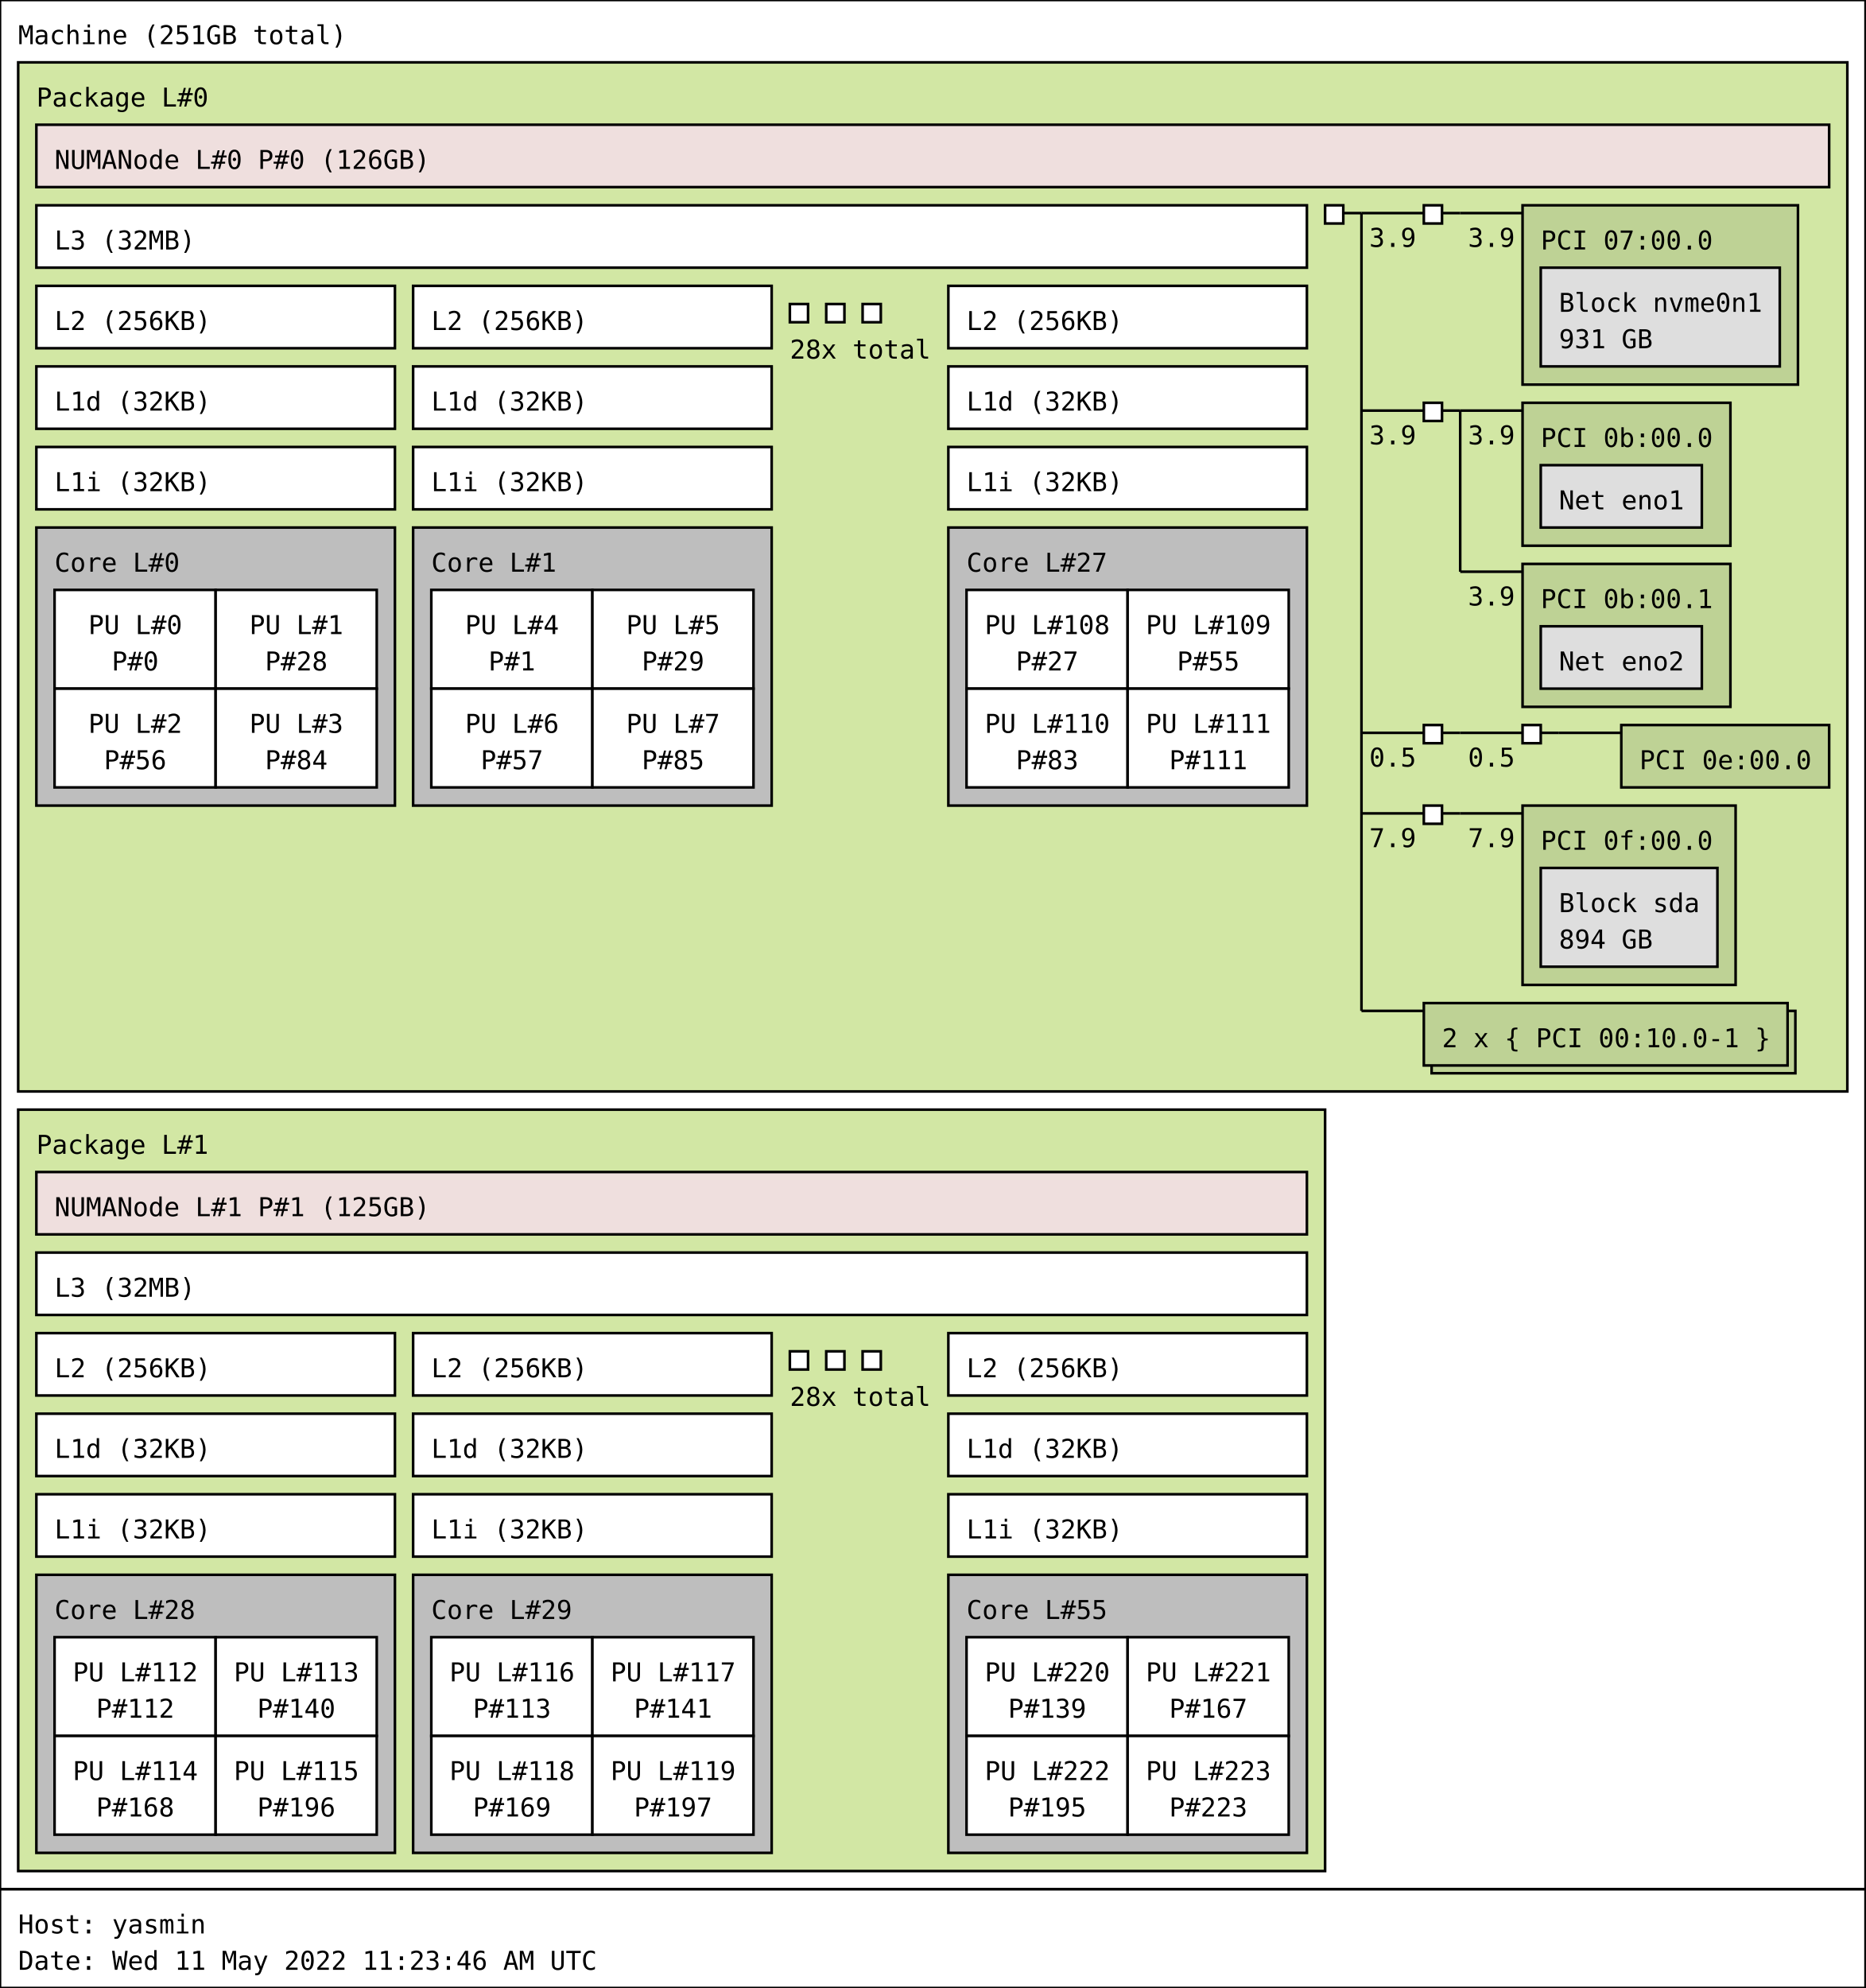
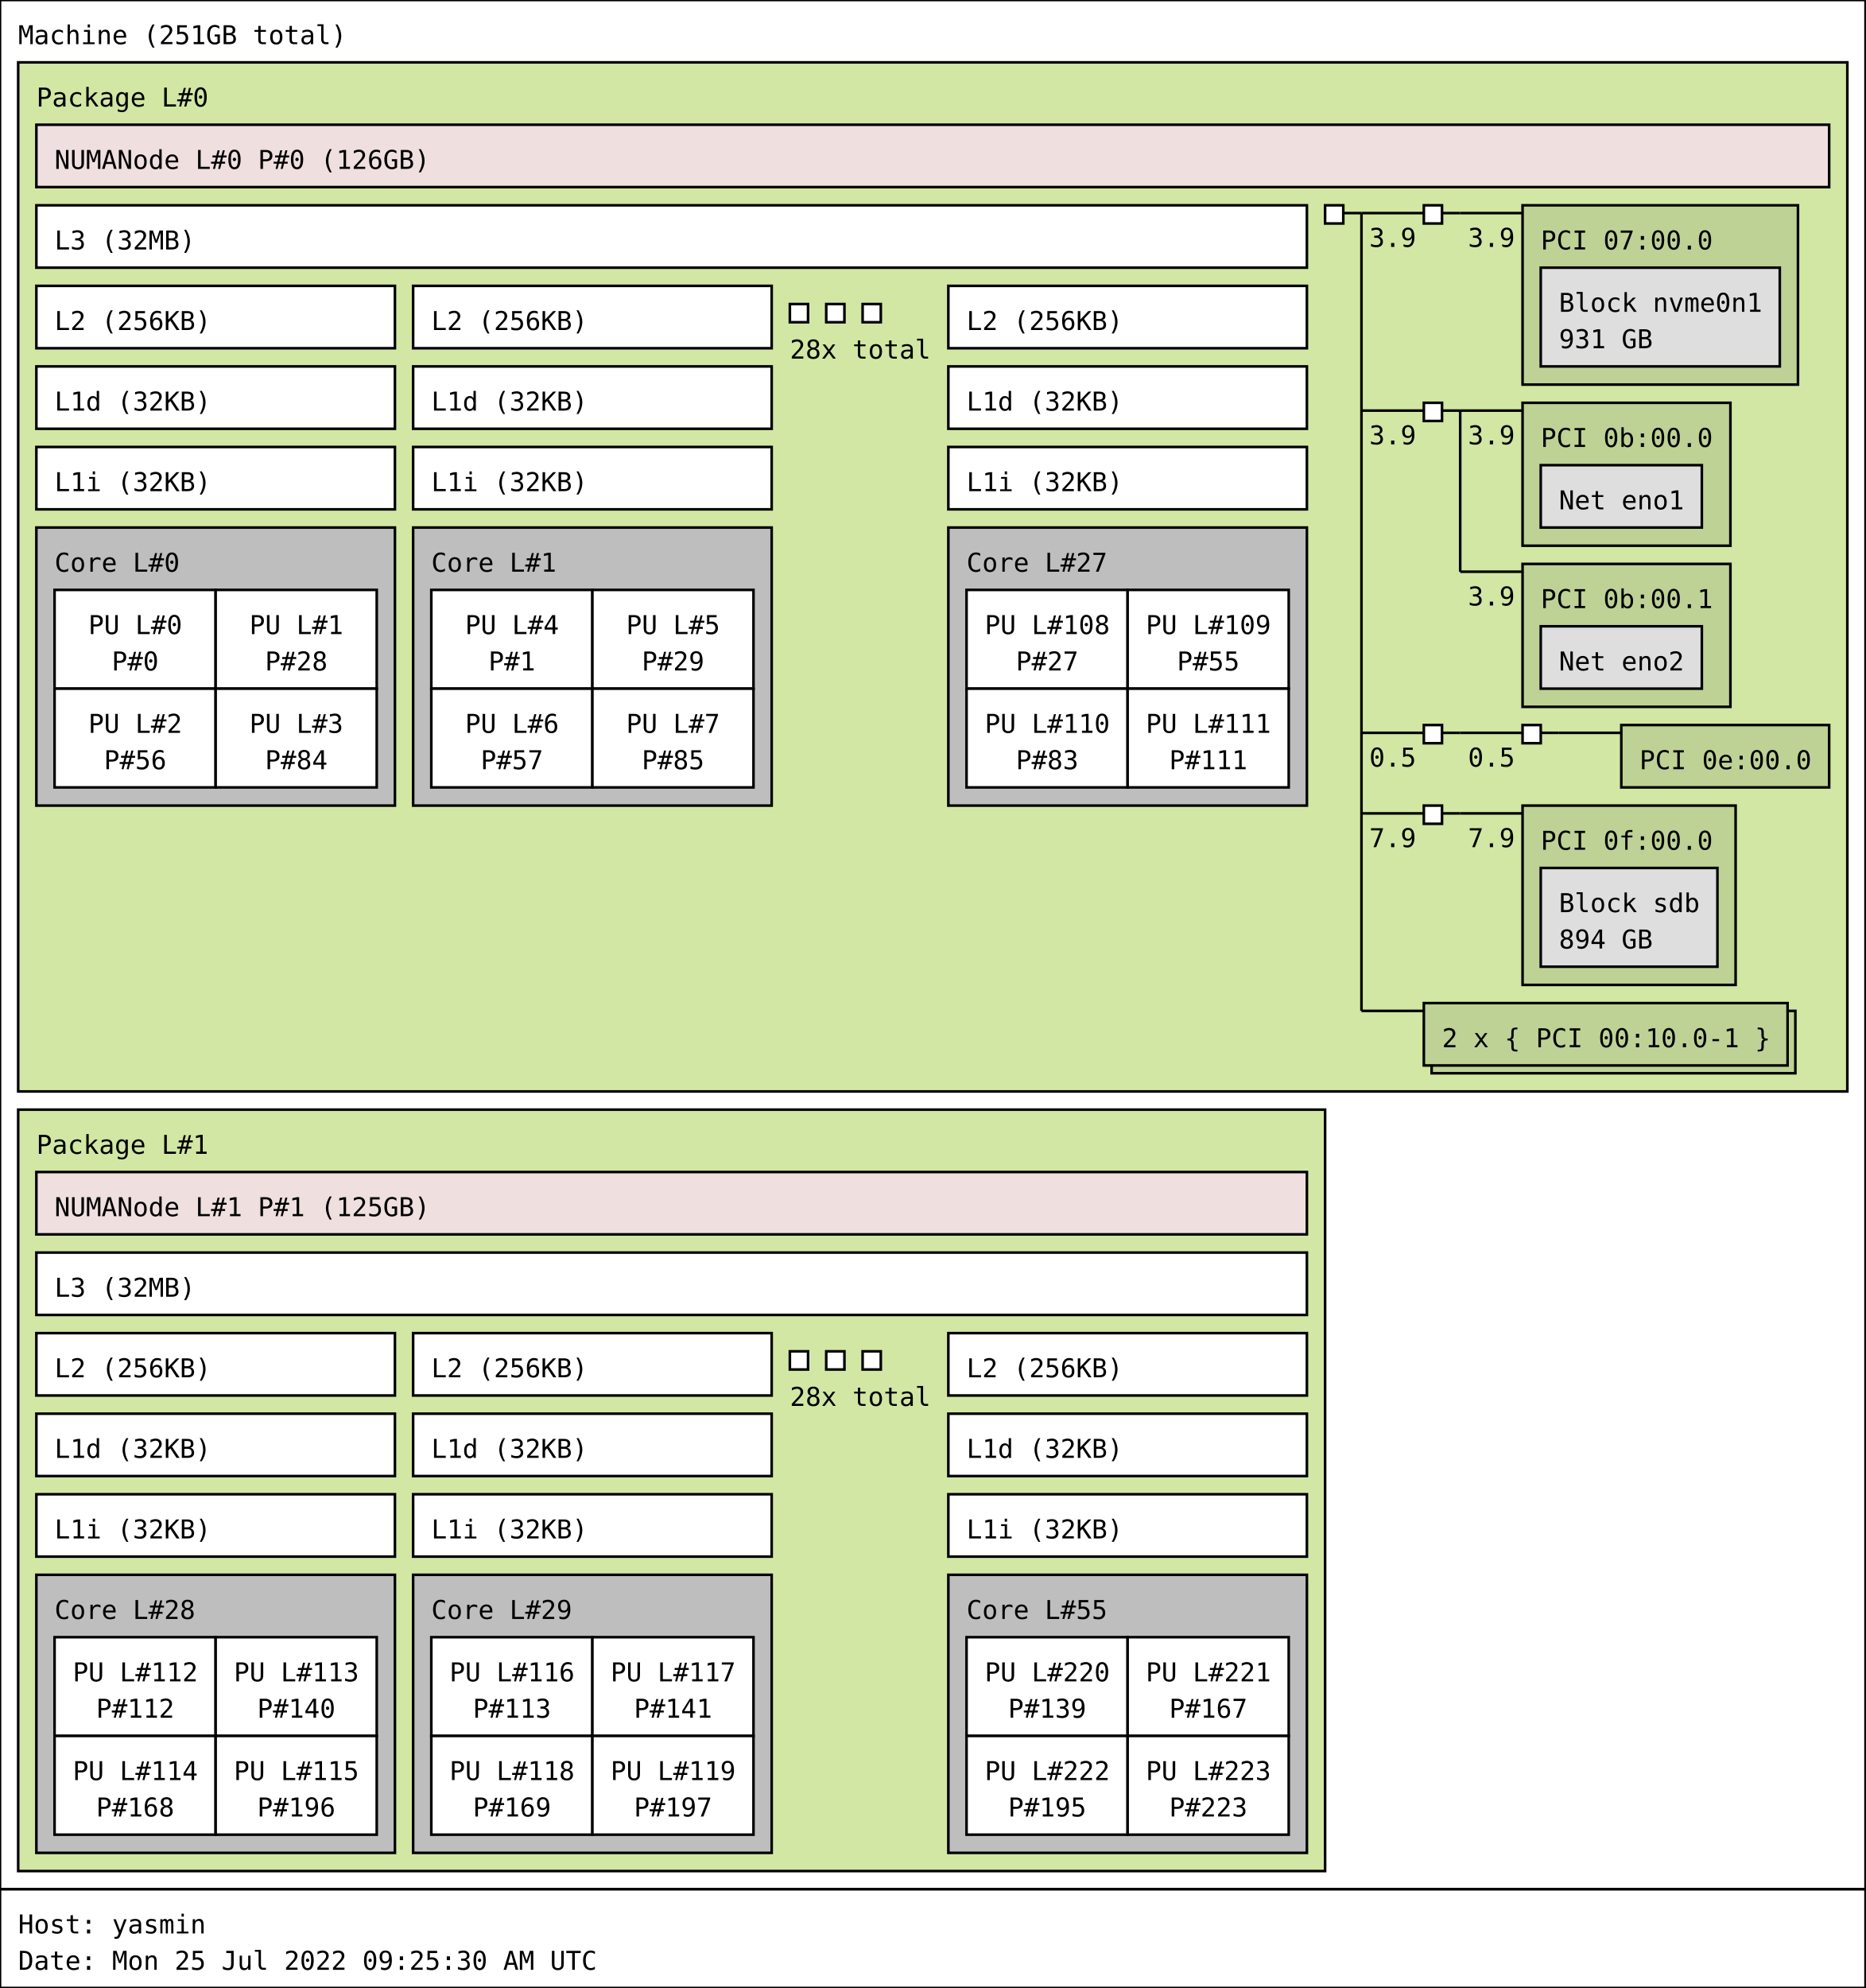
<svg xmlns="http://www.w3.org/2000/svg" width="718px" height="765px" viewBox="0 0 718px 765px" version="1.1">
  <rect id="Machine_0_rect" class="Machine" x="0" y="0" width="718" height="727" fill="rgb(255,255,255)" stroke="rgb(0,0,0)" stroke-width="1" />
  <text id="Machine_0_text" class="Machine" font-family="Monospace" x="7" y="17" fill="rgb(0,0,0)" font-size="10px">Machine (251GB total)</text>
  <rect id="Package_0_rect" class="Package" x="7" y="24" width="704" height="396" fill="rgb(210,231,164)" stroke="rgb(0,0,0)" stroke-width="1" />
  <text id="Package_0_text" class="Package" font-family="Monospace" x="14" y="41" fill="rgb(0,0,0)" font-size="10px">Package L#0</text>
  <rect id="L3_0_rect" class="L3" x="14" y="79" width="489" height="24" fill="rgb(255,255,255)" stroke="rgb(0,0,0)" stroke-width="1" />
  <text id="L3_0_text" class="L3" font-family="Monospace" x="21" y="96" fill="rgb(0,0,0)" font-size="10px">L3 (32MB)</text>
  <rect id="L2_0_rect" class="L2" x="14" y="110" width="138" height="24" fill="rgb(255,255,255)" stroke="rgb(0,0,0)" stroke-width="1" />
  <text id="L2_0_text" class="L2" font-family="Monospace" x="21" y="127" fill="rgb(0,0,0)" font-size="10px">L2 (256KB)</text>
  <rect id="L1d_0_rect" class="L1d" x="14" y="141" width="138" height="24" fill="rgb(255,255,255)" stroke="rgb(0,0,0)" stroke-width="1" />
  <text id="L1d_0_text" class="L1d" font-family="Monospace" x="21" y="158" fill="rgb(0,0,0)" font-size="10px">L1d (32KB)</text>
  <rect id="L1i_0_rect" class="L1i" x="14" y="172" width="138" height="24" fill="rgb(255,255,255)" stroke="rgb(0,0,0)" stroke-width="1" />
  <text id="L1i_0_text" class="L1i" font-family="Monospace" x="21" y="189" fill="rgb(0,0,0)" font-size="10px">L1i (32KB)</text>
  <rect id="Core_0_rect" class="Core" x="14" y="203" width="138" height="107" fill="rgb(190,190,190)" stroke="rgb(0,0,0)" stroke-width="1" />
  <text id="Core_0_text" class="Core" font-family="Monospace" x="21" y="220" fill="rgb(0,0,0)" font-size="10px">Core L#0</text>
  <rect id="PU_0_rect" class="PU" x="21" y="227" width="62" height="38" fill="rgb(255,255,255)" stroke="rgb(0,0,0)" stroke-width="1" />
  <text id="PU_0_text" class="PU" font-family="Monospace" x="34" y="244" fill="rgb(0,0,0)" font-size="10px">PU L#0</text>
  <text id="PU_0_text_1" class="PU" font-family="Monospace" x="43" y="258" fill="rgb(0,0,0)" font-size="10px">P#0</text>
  <rect id="PU_1_rect" class="PU" x="83" y="227" width="62" height="38" fill="rgb(255,255,255)" stroke="rgb(0,0,0)" stroke-width="1" />
  <text id="PU_1_text" class="PU" font-family="Monospace" x="96" y="244" fill="rgb(0,0,0)" font-size="10px">PU L#1</text>
  <text id="PU_1_text_1" class="PU" font-family="Monospace" x="102" y="258" fill="rgb(0,0,0)" font-size="10px">P#28</text>
  <rect id="PU_2_rect" class="PU" x="21" y="265" width="62" height="38" fill="rgb(255,255,255)" stroke="rgb(0,0,0)" stroke-width="1" />
  <text id="PU_2_text" class="PU" font-family="Monospace" x="34" y="282" fill="rgb(0,0,0)" font-size="10px">PU L#2</text>
  <text id="PU_2_text_1" class="PU" font-family="Monospace" x="40" y="296" fill="rgb(0,0,0)" font-size="10px">P#56</text>
  <rect id="PU_3_rect" class="PU" x="83" y="265" width="62" height="38" fill="rgb(255,255,255)" stroke="rgb(0,0,0)" stroke-width="1" />
  <text id="PU_3_text" class="PU" font-family="Monospace" x="96" y="282" fill="rgb(0,0,0)" font-size="10px">PU L#3</text>
  <text id="PU_3_text_1" class="PU" font-family="Monospace" x="102" y="296" fill="rgb(0,0,0)" font-size="10px">P#84</text>
  <rect id="L2_1_rect" class="L2" x="159" y="110" width="138" height="24" fill="rgb(255,255,255)" stroke="rgb(0,0,0)" stroke-width="1" />
  <text id="L2_1_text" class="L2" font-family="Monospace" x="166" y="127" fill="rgb(0,0,0)" font-size="10px">L2 (256KB)</text>
  <rect id="L1d_1_rect" class="L1d" x="159" y="141" width="138" height="24" fill="rgb(255,255,255)" stroke="rgb(0,0,0)" stroke-width="1" />
  <text id="L1d_1_text" class="L1d" font-family="Monospace" x="166" y="158" fill="rgb(0,0,0)" font-size="10px">L1d (32KB)</text>
  <rect id="L1i_1_rect" class="L1i" x="159" y="172" width="138" height="24" fill="rgb(255,255,255)" stroke="rgb(0,0,0)" stroke-width="1" />
  <text id="L1i_1_text" class="L1i" font-family="Monospace" x="166" y="189" fill="rgb(0,0,0)" font-size="10px">L1i (32KB)</text>
  <rect id="Core_1_rect" class="Core" x="159" y="203" width="138" height="107" fill="rgb(190,190,190)" stroke="rgb(0,0,0)" stroke-width="1" />
  <text id="Core_1_text" class="Core" font-family="Monospace" x="166" y="220" fill="rgb(0,0,0)" font-size="10px">Core L#1</text>
  <rect id="PU_4_rect" class="PU" x="166" y="227" width="62" height="38" fill="rgb(255,255,255)" stroke="rgb(0,0,0)" stroke-width="1" />
  <text id="PU_4_text" class="PU" font-family="Monospace" x="179" y="244" fill="rgb(0,0,0)" font-size="10px">PU L#4</text>
  <text id="PU_4_text_1" class="PU" font-family="Monospace" x="188" y="258" fill="rgb(0,0,0)" font-size="10px">P#1</text>
  <rect id="PU_5_rect" class="PU" x="228" y="227" width="62" height="38" fill="rgb(255,255,255)" stroke="rgb(0,0,0)" stroke-width="1" />
  <text id="PU_5_text" class="PU" font-family="Monospace" x="241" y="244" fill="rgb(0,0,0)" font-size="10px">PU L#5</text>
  <text id="PU_5_text_1" class="PU" font-family="Monospace" x="247" y="258" fill="rgb(0,0,0)" font-size="10px">P#29</text>
  <rect id="PU_6_rect" class="PU" x="166" y="265" width="62" height="38" fill="rgb(255,255,255)" stroke="rgb(0,0,0)" stroke-width="1" />
  <text id="PU_6_text" class="PU" font-family="Monospace" x="179" y="282" fill="rgb(0,0,0)" font-size="10px">PU L#6</text>
  <text id="PU_6_text_1" class="PU" font-family="Monospace" x="185" y="296" fill="rgb(0,0,0)" font-size="10px">P#57</text>
  <rect id="PU_7_rect" class="PU" x="228" y="265" width="62" height="38" fill="rgb(255,255,255)" stroke="rgb(0,0,0)" stroke-width="1" />
  <text id="PU_7_text" class="PU" font-family="Monospace" x="241" y="282" fill="rgb(0,0,0)" font-size="10px">PU L#7</text>
  <text id="PU_7_text_1" class="PU" font-family="Monospace" x="247" y="296" fill="rgb(0,0,0)" font-size="10px">P#85</text>
  <rect id="L2_2_rect" class="L2" x="304" y="117" width="7" height="7" fill="rgb(255,255,255)" stroke="rgb(0,0,0)" stroke-width="1" />
  <rect id="L2_2_rect" class="L2" x="318" y="117" width="7" height="7" fill="rgb(255,255,255)" stroke="rgb(0,0,0)" stroke-width="1" />
  <rect id="L2_2_rect" class="L2" x="332" y="117" width="7" height="7" fill="rgb(255,255,255)" stroke="rgb(0,0,0)" stroke-width="1" />
  <text id="L2_2_text" class="L2" font-family="Monospace" x="304" y="138" fill="rgb(0,0,0)" font-size="10px">28x total</text>
  <rect id="L2_27_rect" class="L2" x="365" y="110" width="138" height="24" fill="rgb(255,255,255)" stroke="rgb(0,0,0)" stroke-width="1" />
  <text id="L2_27_text" class="L2" font-family="Monospace" x="372" y="127" fill="rgb(0,0,0)" font-size="10px">L2 (256KB)</text>
  <rect id="L1d_27_rect" class="L1d" x="365" y="141" width="138" height="24" fill="rgb(255,255,255)" stroke="rgb(0,0,0)" stroke-width="1" />
  <text id="L1d_27_text" class="L1d" font-family="Monospace" x="372" y="158" fill="rgb(0,0,0)" font-size="10px">L1d (32KB)</text>
  <rect id="L1i_27_rect" class="L1i" x="365" y="172" width="138" height="24" fill="rgb(255,255,255)" stroke="rgb(0,0,0)" stroke-width="1" />
  <text id="L1i_27_text" class="L1i" font-family="Monospace" x="372" y="189" fill="rgb(0,0,0)" font-size="10px">L1i (32KB)</text>
  <rect id="Core_27_rect" class="Core" x="365" y="203" width="138" height="107" fill="rgb(190,190,190)" stroke="rgb(0,0,0)" stroke-width="1" />
  <text id="Core_27_text" class="Core" font-family="Monospace" x="372" y="220" fill="rgb(0,0,0)" font-size="10px">Core L#27</text>
  <rect id="PU_108_rect" class="PU" x="372" y="227" width="62" height="38" fill="rgb(255,255,255)" stroke="rgb(0,0,0)" stroke-width="1" />
  <text id="PU_108_text" class="PU" font-family="Monospace" x="379" y="244" fill="rgb(0,0,0)" font-size="10px">PU L#108</text>
  <text id="PU_108_text_1" class="PU" font-family="Monospace" x="391" y="258" fill="rgb(0,0,0)" font-size="10px">P#27</text>
  <rect id="PU_109_rect" class="PU" x="434" y="227" width="62" height="38" fill="rgb(255,255,255)" stroke="rgb(0,0,0)" stroke-width="1" />
  <text id="PU_109_text" class="PU" font-family="Monospace" x="441" y="244" fill="rgb(0,0,0)" font-size="10px">PU L#109</text>
  <text id="PU_109_text_1" class="PU" font-family="Monospace" x="453" y="258" fill="rgb(0,0,0)" font-size="10px">P#55</text>
  <rect id="PU_110_rect" class="PU" x="372" y="265" width="62" height="38" fill="rgb(255,255,255)" stroke="rgb(0,0,0)" stroke-width="1" />
  <text id="PU_110_text" class="PU" font-family="Monospace" x="379" y="282" fill="rgb(0,0,0)" font-size="10px">PU L#110</text>
  <text id="PU_110_text_1" class="PU" font-family="Monospace" x="391" y="296" fill="rgb(0,0,0)" font-size="10px">P#83</text>
  <rect id="PU_111_rect" class="PU" x="434" y="265" width="62" height="38" fill="rgb(255,255,255)" stroke="rgb(0,0,0)" stroke-width="1" />
  <text id="PU_111_text" class="PU" font-family="Monospace" x="441" y="282" fill="rgb(0,0,0)" font-size="10px">PU L#111</text>
  <text id="PU_111_text_1" class="PU" font-family="Monospace" x="450" y="296" fill="rgb(0,0,0)" font-size="10px">P#111</text>
  <rect id="NUMANode_0_rect" class="NUMANode" x="14" y="48" width="690" height="24" fill="rgb(239,223,222)" stroke="rgb(0,0,0)" stroke-width="1" />
  <text id="NUMANode_0_text" class="NUMANode" font-family="Monospace" x="21" y="65" fill="rgb(0,0,0)" font-size="10px">NUMANode L#0 P#0 (126GB)</text>
  <rect id="HostBridge_0_rect" class="HostBridge" x="510" y="79" width="7" height="7" fill="rgb(255,255,255)" stroke="rgb(0,0,0)" stroke-width="1" />
  <line id="HostBridge_0_line" class="HostBridge" x1="517" y1="82" x2="524" y2="82" stroke="rgb(0,0,0)" stroke-width="1" />
  <line id="HostBridge_0_line_2" class="HostBridge" x1="524" y1="82" x2="548" y2="82" stroke="rgb(0,0,0)" stroke-width="1" />
  <text id="HostBridge_0_text_2" class="HostBridge" font-family="Monospace" x="527" y="95" fill="rgb(0,0,0)" font-size="10px">3.9</text>
  <line id="HostBridge_0_line_3" class="HostBridge" x1="524" y1="158" x2="548" y2="158" stroke="rgb(0,0,0)" stroke-width="1" />
  <text id="HostBridge_0_text_3" class="HostBridge" font-family="Monospace" x="527" y="171" fill="rgb(0,0,0)" font-size="10px">3.9</text>
  <line id="HostBridge_0_line_4" class="HostBridge" x1="524" y1="282" x2="548" y2="282" stroke="rgb(0,0,0)" stroke-width="1" />
  <text id="HostBridge_0_text_4" class="HostBridge" font-family="Monospace" x="527" y="295" fill="rgb(0,0,0)" font-size="10px">0.5</text>
  <line id="HostBridge_0_line_5" class="HostBridge" x1="524" y1="313" x2="548" y2="313" stroke="rgb(0,0,0)" stroke-width="1" />
  <text id="HostBridge_0_text_5" class="HostBridge" font-family="Monospace" x="527" y="326" fill="rgb(0,0,0)" font-size="10px">7.9</text>
  <line id="HostBridge_0_line_6" class="HostBridge" x1="524" y1="389" x2="548" y2="389" stroke="rgb(0,0,0)" stroke-width="1" />
  <line id="HostBridge_0_line_1" class="HostBridge" x1="524" y1="82" x2="524" y2="389" stroke="rgb(0,0,0)" stroke-width="1" />
  <rect id="PCIBridge_1_rect" class="PCIBridge" x="548" y="79" width="7" height="7" fill="rgb(255,255,255)" stroke="rgb(0,0,0)" stroke-width="1" />
  <line id="PCIBridge_1_line" class="PCIBridge" x1="555" y1="82" x2="562" y2="82" stroke="rgb(0,0,0)" stroke-width="1" />
  <line id="PCIBridge_1_line_2" class="PCIBridge" x1="562" y1="82" x2="586" y2="82" stroke="rgb(0,0,0)" stroke-width="1" />
  <text id="PCIBridge_1_text_2" class="PCIBridge" font-family="Monospace" x="565" y="95" fill="rgb(0,0,0)" font-size="10px">3.9</text>
  <line id="PCIBridge_1_line_1" class="PCIBridge" x1="562" y1="82" x2="562" y2="82" stroke="rgb(0,0,0)" stroke-width="1" />
  <rect id="PCI_0_rect" class="PCI" x="586" y="79" width="106" height="69" fill="rgb(190,210,149)" stroke="rgb(0,0,0)" stroke-width="1" />
  <text id="PCI_0_text" class="PCI" font-family="Monospace" x="593" y="96" fill="rgb(0,0,0)" font-size="10px">PCI 07:00.0</text>
  <rect id="Block_0_rect" class="Block" x="593" y="103" width="92" height="38" fill="rgb(222,222,222)" stroke="rgb(0,0,0)" stroke-width="1" />
  <text id="Block_0_text" class="Block" font-family="Monospace" x="600" y="120" fill="rgb(0,0,0)" font-size="10px">Block nvme0n1</text>
  <text id="Block_0_text_1" class="Block" font-family="Monospace" x="600" y="134" fill="rgb(0,0,0)" font-size="10px">931 GB</text>
  <rect id="PCIBridge_2_rect" class="PCIBridge" x="548" y="155" width="7" height="7" fill="rgb(255,255,255)" stroke="rgb(0,0,0)" stroke-width="1" />
  <line id="PCIBridge_2_line" class="PCIBridge" x1="555" y1="158" x2="562" y2="158" stroke="rgb(0,0,0)" stroke-width="1" />
  <line id="PCIBridge_2_line_2" class="PCIBridge" x1="562" y1="158" x2="586" y2="158" stroke="rgb(0,0,0)" stroke-width="1" />
  <text id="PCIBridge_2_text_2" class="PCIBridge" font-family="Monospace" x="565" y="171" fill="rgb(0,0,0)" font-size="10px">3.9</text>
  <line id="PCIBridge_2_line_3" class="PCIBridge" x1="562" y1="220" x2="586" y2="220" stroke="rgb(0,0,0)" stroke-width="1" />
  <text id="PCIBridge_2_text_3" class="PCIBridge" font-family="Monospace" x="565" y="233" fill="rgb(0,0,0)" font-size="10px">3.9</text>
  <line id="PCIBridge_2_line_1" class="PCIBridge" x1="562" y1="158" x2="562" y2="220" stroke="rgb(0,0,0)" stroke-width="1" />
  <rect id="PCI_1_rect" class="PCI" x="586" y="155" width="80" height="55" fill="rgb(190,210,149)" stroke="rgb(0,0,0)" stroke-width="1" />
  <text id="PCI_1_text" class="PCI" font-family="Monospace" x="593" y="172" fill="rgb(0,0,0)" font-size="10px">PCI 0b:00.0</text>
  <rect id="Net_1_rect" class="Net" x="593" y="179" width="62" height="24" fill="rgb(222,222,222)" stroke="rgb(0,0,0)" stroke-width="1" />
  <text id="Net_1_text" class="Net" font-family="Monospace" x="600" y="196" fill="rgb(0,0,0)" font-size="10px">Net eno1</text>
  <rect id="PCI_2_rect" class="PCI" x="586" y="217" width="80" height="55" fill="rgb(190,210,149)" stroke="rgb(0,0,0)" stroke-width="1" />
  <text id="PCI_2_text" class="PCI" font-family="Monospace" x="593" y="234" fill="rgb(0,0,0)" font-size="10px">PCI 0b:00.1</text>
  <rect id="Net_2_rect" class="Net" x="593" y="241" width="62" height="24" fill="rgb(222,222,222)" stroke="rgb(0,0,0)" stroke-width="1" />
  <text id="Net_2_text" class="Net" font-family="Monospace" x="600" y="258" fill="rgb(0,0,0)" font-size="10px">Net eno2</text>
  <rect id="PCIBridge_3_rect" class="PCIBridge" x="548" y="279" width="7" height="7" fill="rgb(255,255,255)" stroke="rgb(0,0,0)" stroke-width="1" />
  <line id="PCIBridge_3_line" class="PCIBridge" x1="555" y1="282" x2="562" y2="282" stroke="rgb(0,0,0)" stroke-width="1" />
  <line id="PCIBridge_3_line_2" class="PCIBridge" x1="562" y1="282" x2="586" y2="282" stroke="rgb(0,0,0)" stroke-width="1" />
  <text id="PCIBridge_3_text_2" class="PCIBridge" font-family="Monospace" x="565" y="295" fill="rgb(0,0,0)" font-size="10px">0.5</text>
  <line id="PCIBridge_3_line_1" class="PCIBridge" x1="562" y1="282" x2="562" y2="282" stroke="rgb(0,0,0)" stroke-width="1" />
  <rect id="PCIBridge_4_rect" class="PCIBridge" x="586" y="279" width="7" height="7" fill="rgb(255,255,255)" stroke="rgb(0,0,0)" stroke-width="1" />
  <line id="PCIBridge_4_line" class="PCIBridge" x1="593" y1="282" x2="600" y2="282" stroke="rgb(0,0,0)" stroke-width="1" />
  <line id="PCIBridge_4_line_2" class="PCIBridge" x1="600" y1="282" x2="624" y2="282" stroke="rgb(0,0,0)" stroke-width="1" />
  <line id="PCIBridge_4_line_1" class="PCIBridge" x1="600" y1="282" x2="600" y2="282" stroke="rgb(0,0,0)" stroke-width="1" />
  <rect id="PCI_3_rect" class="PCI" x="624" y="279" width="80" height="24" fill="rgb(190,210,149)" stroke="rgb(0,0,0)" stroke-width="1" />
  <text id="PCI_3_text" class="PCI" font-family="Monospace" x="631" y="296" fill="rgb(0,0,0)" font-size="10px">PCI 0e:00.0</text>
  <rect id="PCIBridge_5_rect" class="PCIBridge" x="548" y="310" width="7" height="7" fill="rgb(255,255,255)" stroke="rgb(0,0,0)" stroke-width="1" />
  <line id="PCIBridge_5_line" class="PCIBridge" x1="555" y1="313" x2="562" y2="313" stroke="rgb(0,0,0)" stroke-width="1" />
  <line id="PCIBridge_5_line_2" class="PCIBridge" x1="562" y1="313" x2="586" y2="313" stroke="rgb(0,0,0)" stroke-width="1" />
  <text id="PCIBridge_5_text_2" class="PCIBridge" font-family="Monospace" x="565" y="326" fill="rgb(0,0,0)" font-size="10px">7.9</text>
  <line id="PCIBridge_5_line_1" class="PCIBridge" x1="562" y1="313" x2="562" y2="313" stroke="rgb(0,0,0)" stroke-width="1" />
  <rect id="PCI_4_rect" class="PCI" x="586" y="310" width="82" height="69" fill="rgb(190,210,149)" stroke="rgb(0,0,0)" stroke-width="1" />
  <text id="PCI_4_text" class="PCI" font-family="Monospace" x="593" y="327" fill="rgb(0,0,0)" font-size="10px">PCI 0f:00.0</text>
  <rect id="Block_3_rect" class="Block" x="593" y="334" width="68" height="38" fill="rgb(222,222,222)" stroke="rgb(0,0,0)" stroke-width="1" />
-   <text id="Block_3_text" class="Block" font-family="Monospace" x="600" y="351" fill="rgb(0,0,0)" font-size="10px">Block sda</text>
+   <text id="Block_3_text" class="Block" font-family="Monospace" x="600" y="351" fill="rgb(0,0,0)" font-size="10px">Block sdb</text>
  <text id="Block_3_text_1" class="Block" font-family="Monospace" x="600" y="365" fill="rgb(0,0,0)" font-size="10px">894 GB</text>
  <rect id="PCI_5_rect_2" class="PCI" x="551" y="389" width="140" height="24" fill="rgb(190,210,149)" stroke="rgb(0,0,0)" stroke-width="1" />
  <rect id="PCI_5_rect" class="PCI" x="548" y="386" width="140" height="24" fill="rgb(190,210,149)" stroke="rgb(0,0,0)" stroke-width="1" />
  <text id="PCI_5_text" class="PCI" font-family="Monospace" x="555" y="403" fill="rgb(0,0,0)" font-size="10px">2 x { PCI 00:10.0-1 }</text>
  <rect id="Package_1_rect" class="Package" x="7" y="427" width="503" height="293" fill="rgb(210,231,164)" stroke="rgb(0,0,0)" stroke-width="1" />
  <text id="Package_1_text" class="Package" font-family="Monospace" x="14" y="444" fill="rgb(0,0,0)" font-size="10px">Package L#1</text>
  <rect id="L3_1_rect" class="L3" x="14" y="482" width="489" height="24" fill="rgb(255,255,255)" stroke="rgb(0,0,0)" stroke-width="1" />
  <text id="L3_1_text" class="L3" font-family="Monospace" x="21" y="499" fill="rgb(0,0,0)" font-size="10px">L3 (32MB)</text>
  <rect id="L2_28_rect" class="L2" x="14" y="513" width="138" height="24" fill="rgb(255,255,255)" stroke="rgb(0,0,0)" stroke-width="1" />
  <text id="L2_28_text" class="L2" font-family="Monospace" x="21" y="530" fill="rgb(0,0,0)" font-size="10px">L2 (256KB)</text>
  <rect id="L1d_28_rect" class="L1d" x="14" y="544" width="138" height="24" fill="rgb(255,255,255)" stroke="rgb(0,0,0)" stroke-width="1" />
  <text id="L1d_28_text" class="L1d" font-family="Monospace" x="21" y="561" fill="rgb(0,0,0)" font-size="10px">L1d (32KB)</text>
  <rect id="L1i_28_rect" class="L1i" x="14" y="575" width="138" height="24" fill="rgb(255,255,255)" stroke="rgb(0,0,0)" stroke-width="1" />
  <text id="L1i_28_text" class="L1i" font-family="Monospace" x="21" y="592" fill="rgb(0,0,0)" font-size="10px">L1i (32KB)</text>
  <rect id="Core_28_rect" class="Core" x="14" y="606" width="138" height="107" fill="rgb(190,190,190)" stroke="rgb(0,0,0)" stroke-width="1" />
  <text id="Core_28_text" class="Core" font-family="Monospace" x="21" y="623" fill="rgb(0,0,0)" font-size="10px">Core L#28</text>
  <rect id="PU_112_rect" class="PU" x="21" y="630" width="62" height="38" fill="rgb(255,255,255)" stroke="rgb(0,0,0)" stroke-width="1" />
  <text id="PU_112_text" class="PU" font-family="Monospace" x="28" y="647" fill="rgb(0,0,0)" font-size="10px">PU L#112</text>
  <text id="PU_112_text_1" class="PU" font-family="Monospace" x="37" y="661" fill="rgb(0,0,0)" font-size="10px">P#112</text>
  <rect id="PU_113_rect" class="PU" x="83" y="630" width="62" height="38" fill="rgb(255,255,255)" stroke="rgb(0,0,0)" stroke-width="1" />
  <text id="PU_113_text" class="PU" font-family="Monospace" x="90" y="647" fill="rgb(0,0,0)" font-size="10px">PU L#113</text>
  <text id="PU_113_text_1" class="PU" font-family="Monospace" x="99" y="661" fill="rgb(0,0,0)" font-size="10px">P#140</text>
  <rect id="PU_114_rect" class="PU" x="21" y="668" width="62" height="38" fill="rgb(255,255,255)" stroke="rgb(0,0,0)" stroke-width="1" />
  <text id="PU_114_text" class="PU" font-family="Monospace" x="28" y="685" fill="rgb(0,0,0)" font-size="10px">PU L#114</text>
  <text id="PU_114_text_1" class="PU" font-family="Monospace" x="37" y="699" fill="rgb(0,0,0)" font-size="10px">P#168</text>
  <rect id="PU_115_rect" class="PU" x="83" y="668" width="62" height="38" fill="rgb(255,255,255)" stroke="rgb(0,0,0)" stroke-width="1" />
  <text id="PU_115_text" class="PU" font-family="Monospace" x="90" y="685" fill="rgb(0,0,0)" font-size="10px">PU L#115</text>
  <text id="PU_115_text_1" class="PU" font-family="Monospace" x="99" y="699" fill="rgb(0,0,0)" font-size="10px">P#196</text>
  <rect id="L2_29_rect" class="L2" x="159" y="513" width="138" height="24" fill="rgb(255,255,255)" stroke="rgb(0,0,0)" stroke-width="1" />
  <text id="L2_29_text" class="L2" font-family="Monospace" x="166" y="530" fill="rgb(0,0,0)" font-size="10px">L2 (256KB)</text>
  <rect id="L1d_29_rect" class="L1d" x="159" y="544" width="138" height="24" fill="rgb(255,255,255)" stroke="rgb(0,0,0)" stroke-width="1" />
  <text id="L1d_29_text" class="L1d" font-family="Monospace" x="166" y="561" fill="rgb(0,0,0)" font-size="10px">L1d (32KB)</text>
  <rect id="L1i_29_rect" class="L1i" x="159" y="575" width="138" height="24" fill="rgb(255,255,255)" stroke="rgb(0,0,0)" stroke-width="1" />
  <text id="L1i_29_text" class="L1i" font-family="Monospace" x="166" y="592" fill="rgb(0,0,0)" font-size="10px">L1i (32KB)</text>
  <rect id="Core_29_rect" class="Core" x="159" y="606" width="138" height="107" fill="rgb(190,190,190)" stroke="rgb(0,0,0)" stroke-width="1" />
  <text id="Core_29_text" class="Core" font-family="Monospace" x="166" y="623" fill="rgb(0,0,0)" font-size="10px">Core L#29</text>
  <rect id="PU_116_rect" class="PU" x="166" y="630" width="62" height="38" fill="rgb(255,255,255)" stroke="rgb(0,0,0)" stroke-width="1" />
  <text id="PU_116_text" class="PU" font-family="Monospace" x="173" y="647" fill="rgb(0,0,0)" font-size="10px">PU L#116</text>
  <text id="PU_116_text_1" class="PU" font-family="Monospace" x="182" y="661" fill="rgb(0,0,0)" font-size="10px">P#113</text>
  <rect id="PU_117_rect" class="PU" x="228" y="630" width="62" height="38" fill="rgb(255,255,255)" stroke="rgb(0,0,0)" stroke-width="1" />
  <text id="PU_117_text" class="PU" font-family="Monospace" x="235" y="647" fill="rgb(0,0,0)" font-size="10px">PU L#117</text>
  <text id="PU_117_text_1" class="PU" font-family="Monospace" x="244" y="661" fill="rgb(0,0,0)" font-size="10px">P#141</text>
  <rect id="PU_118_rect" class="PU" x="166" y="668" width="62" height="38" fill="rgb(255,255,255)" stroke="rgb(0,0,0)" stroke-width="1" />
  <text id="PU_118_text" class="PU" font-family="Monospace" x="173" y="685" fill="rgb(0,0,0)" font-size="10px">PU L#118</text>
  <text id="PU_118_text_1" class="PU" font-family="Monospace" x="182" y="699" fill="rgb(0,0,0)" font-size="10px">P#169</text>
  <rect id="PU_119_rect" class="PU" x="228" y="668" width="62" height="38" fill="rgb(255,255,255)" stroke="rgb(0,0,0)" stroke-width="1" />
  <text id="PU_119_text" class="PU" font-family="Monospace" x="235" y="685" fill="rgb(0,0,0)" font-size="10px">PU L#119</text>
  <text id="PU_119_text_1" class="PU" font-family="Monospace" x="244" y="699" fill="rgb(0,0,0)" font-size="10px">P#197</text>
  <rect id="L2_30_rect" class="L2" x="304" y="520" width="7" height="7" fill="rgb(255,255,255)" stroke="rgb(0,0,0)" stroke-width="1" />
  <rect id="L2_30_rect" class="L2" x="318" y="520" width="7" height="7" fill="rgb(255,255,255)" stroke="rgb(0,0,0)" stroke-width="1" />
  <rect id="L2_30_rect" class="L2" x="332" y="520" width="7" height="7" fill="rgb(255,255,255)" stroke="rgb(0,0,0)" stroke-width="1" />
  <text id="L2_30_text" class="L2" font-family="Monospace" x="304" y="541" fill="rgb(0,0,0)" font-size="10px">28x total</text>
  <rect id="L2_55_rect" class="L2" x="365" y="513" width="138" height="24" fill="rgb(255,255,255)" stroke="rgb(0,0,0)" stroke-width="1" />
  <text id="L2_55_text" class="L2" font-family="Monospace" x="372" y="530" fill="rgb(0,0,0)" font-size="10px">L2 (256KB)</text>
  <rect id="L1d_55_rect" class="L1d" x="365" y="544" width="138" height="24" fill="rgb(255,255,255)" stroke="rgb(0,0,0)" stroke-width="1" />
  <text id="L1d_55_text" class="L1d" font-family="Monospace" x="372" y="561" fill="rgb(0,0,0)" font-size="10px">L1d (32KB)</text>
  <rect id="L1i_55_rect" class="L1i" x="365" y="575" width="138" height="24" fill="rgb(255,255,255)" stroke="rgb(0,0,0)" stroke-width="1" />
  <text id="L1i_55_text" class="L1i" font-family="Monospace" x="372" y="592" fill="rgb(0,0,0)" font-size="10px">L1i (32KB)</text>
  <rect id="Core_55_rect" class="Core" x="365" y="606" width="138" height="107" fill="rgb(190,190,190)" stroke="rgb(0,0,0)" stroke-width="1" />
  <text id="Core_55_text" class="Core" font-family="Monospace" x="372" y="623" fill="rgb(0,0,0)" font-size="10px">Core L#55</text>
  <rect id="PU_220_rect" class="PU" x="372" y="630" width="62" height="38" fill="rgb(255,255,255)" stroke="rgb(0,0,0)" stroke-width="1" />
  <text id="PU_220_text" class="PU" font-family="Monospace" x="379" y="647" fill="rgb(0,0,0)" font-size="10px">PU L#220</text>
  <text id="PU_220_text_1" class="PU" font-family="Monospace" x="388" y="661" fill="rgb(0,0,0)" font-size="10px">P#139</text>
  <rect id="PU_221_rect" class="PU" x="434" y="630" width="62" height="38" fill="rgb(255,255,255)" stroke="rgb(0,0,0)" stroke-width="1" />
  <text id="PU_221_text" class="PU" font-family="Monospace" x="441" y="647" fill="rgb(0,0,0)" font-size="10px">PU L#221</text>
  <text id="PU_221_text_1" class="PU" font-family="Monospace" x="450" y="661" fill="rgb(0,0,0)" font-size="10px">P#167</text>
  <rect id="PU_222_rect" class="PU" x="372" y="668" width="62" height="38" fill="rgb(255,255,255)" stroke="rgb(0,0,0)" stroke-width="1" />
  <text id="PU_222_text" class="PU" font-family="Monospace" x="379" y="685" fill="rgb(0,0,0)" font-size="10px">PU L#222</text>
  <text id="PU_222_text_1" class="PU" font-family="Monospace" x="388" y="699" fill="rgb(0,0,0)" font-size="10px">P#195</text>
  <rect id="PU_223_rect" class="PU" x="434" y="668" width="62" height="38" fill="rgb(255,255,255)" stroke="rgb(0,0,0)" stroke-width="1" />
  <text id="PU_223_text" class="PU" font-family="Monospace" x="441" y="685" fill="rgb(0,0,0)" font-size="10px">PU L#223</text>
  <text id="PU_223_text_1" class="PU" font-family="Monospace" x="450" y="699" fill="rgb(0,0,0)" font-size="10px">P#223</text>
  <rect id="NUMANode_1_rect" class="NUMANode" x="14" y="451" width="489" height="24" fill="rgb(239,223,222)" stroke="rgb(0,0,0)" stroke-width="1" />
  <text id="NUMANode_1_text" class="NUMANode" font-family="Monospace" x="21" y="468" fill="rgb(0,0,0)" font-size="10px">NUMANode L#1 P#1 (125GB)</text>
  <rect id="anon_rect" x="0" y="727" width="718" height="38" fill="rgb(255,255,255)" stroke="rgb(0,0,0)" stroke-width="1" />
  <text id="anon_text" font-family="Monospace" x="7" y="744" fill="rgb(0,0,0)" font-size="10px">Host: yasmin</text>
-   <text id="anon_text_1" font-family="Monospace" x="7" y="758" fill="rgb(0,0,0)" font-size="10px">Date: Wed 11 May 2022 11:23:46 AM UTC</text>
+   <text id="anon_text_1" font-family="Monospace" x="7" y="758" fill="rgb(0,0,0)" font-size="10px">Date: Mon 25 Jul 2022 09:25:30 AM UTC</text>
</svg>
